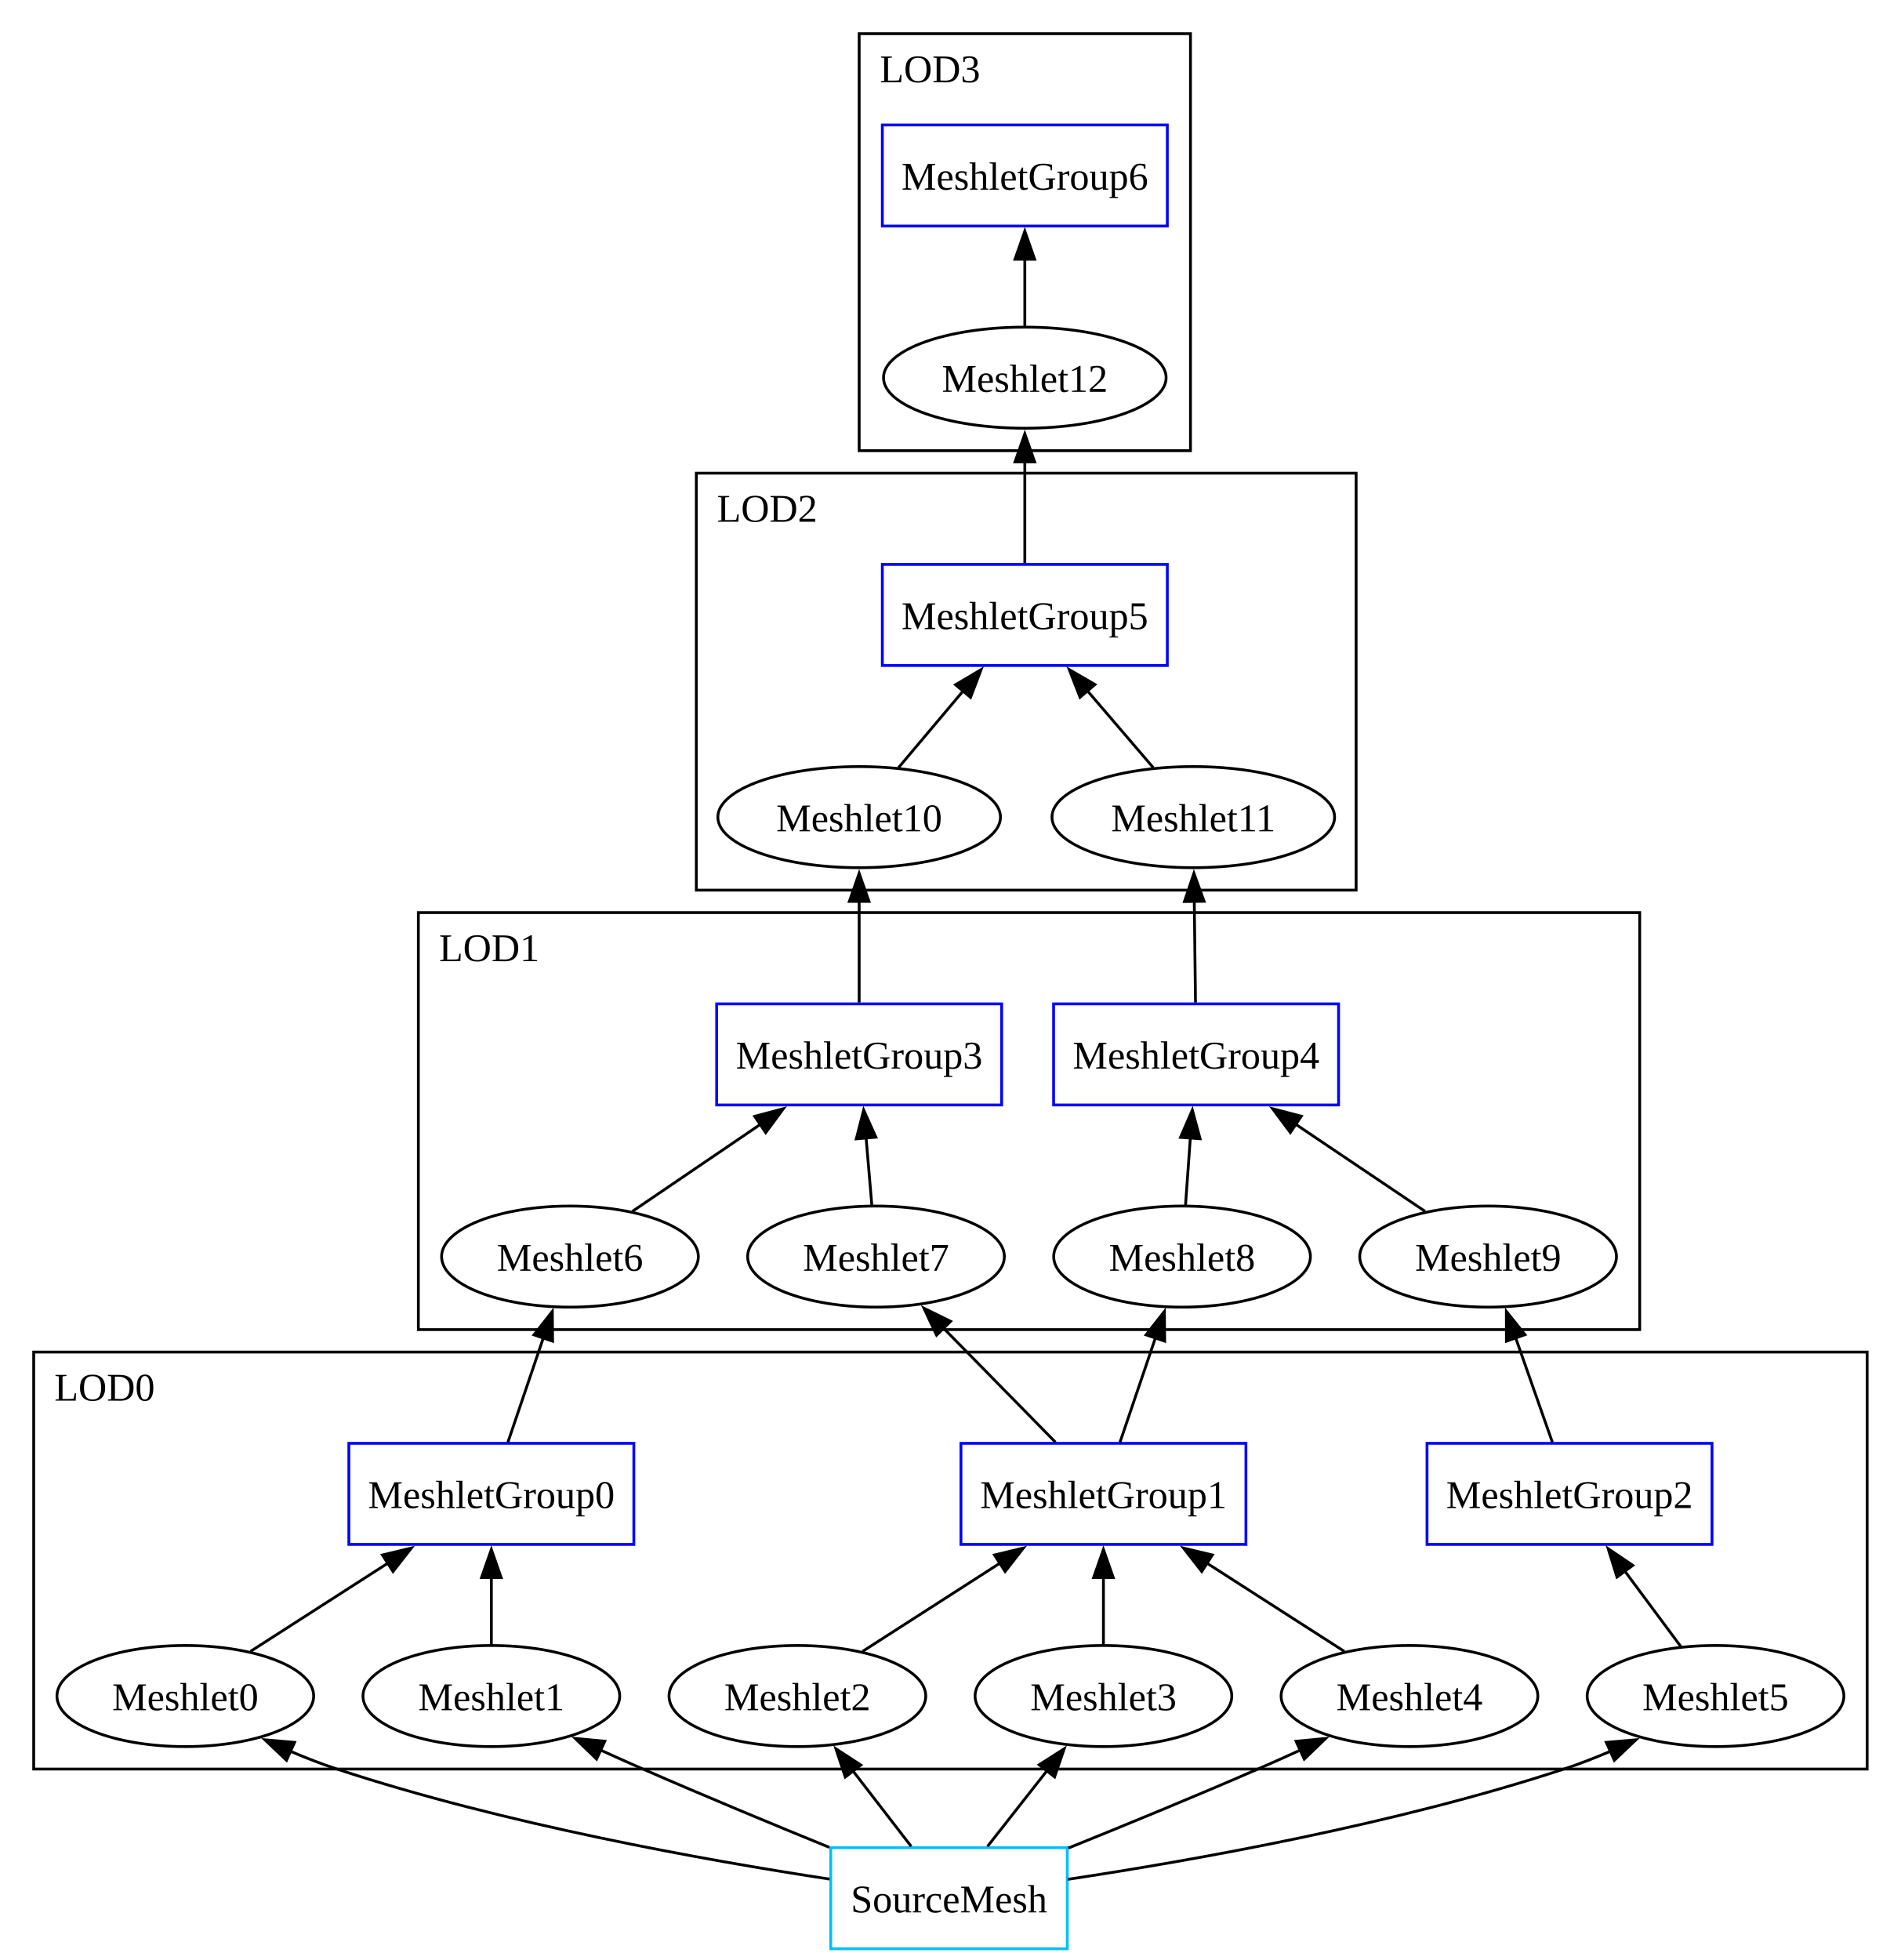
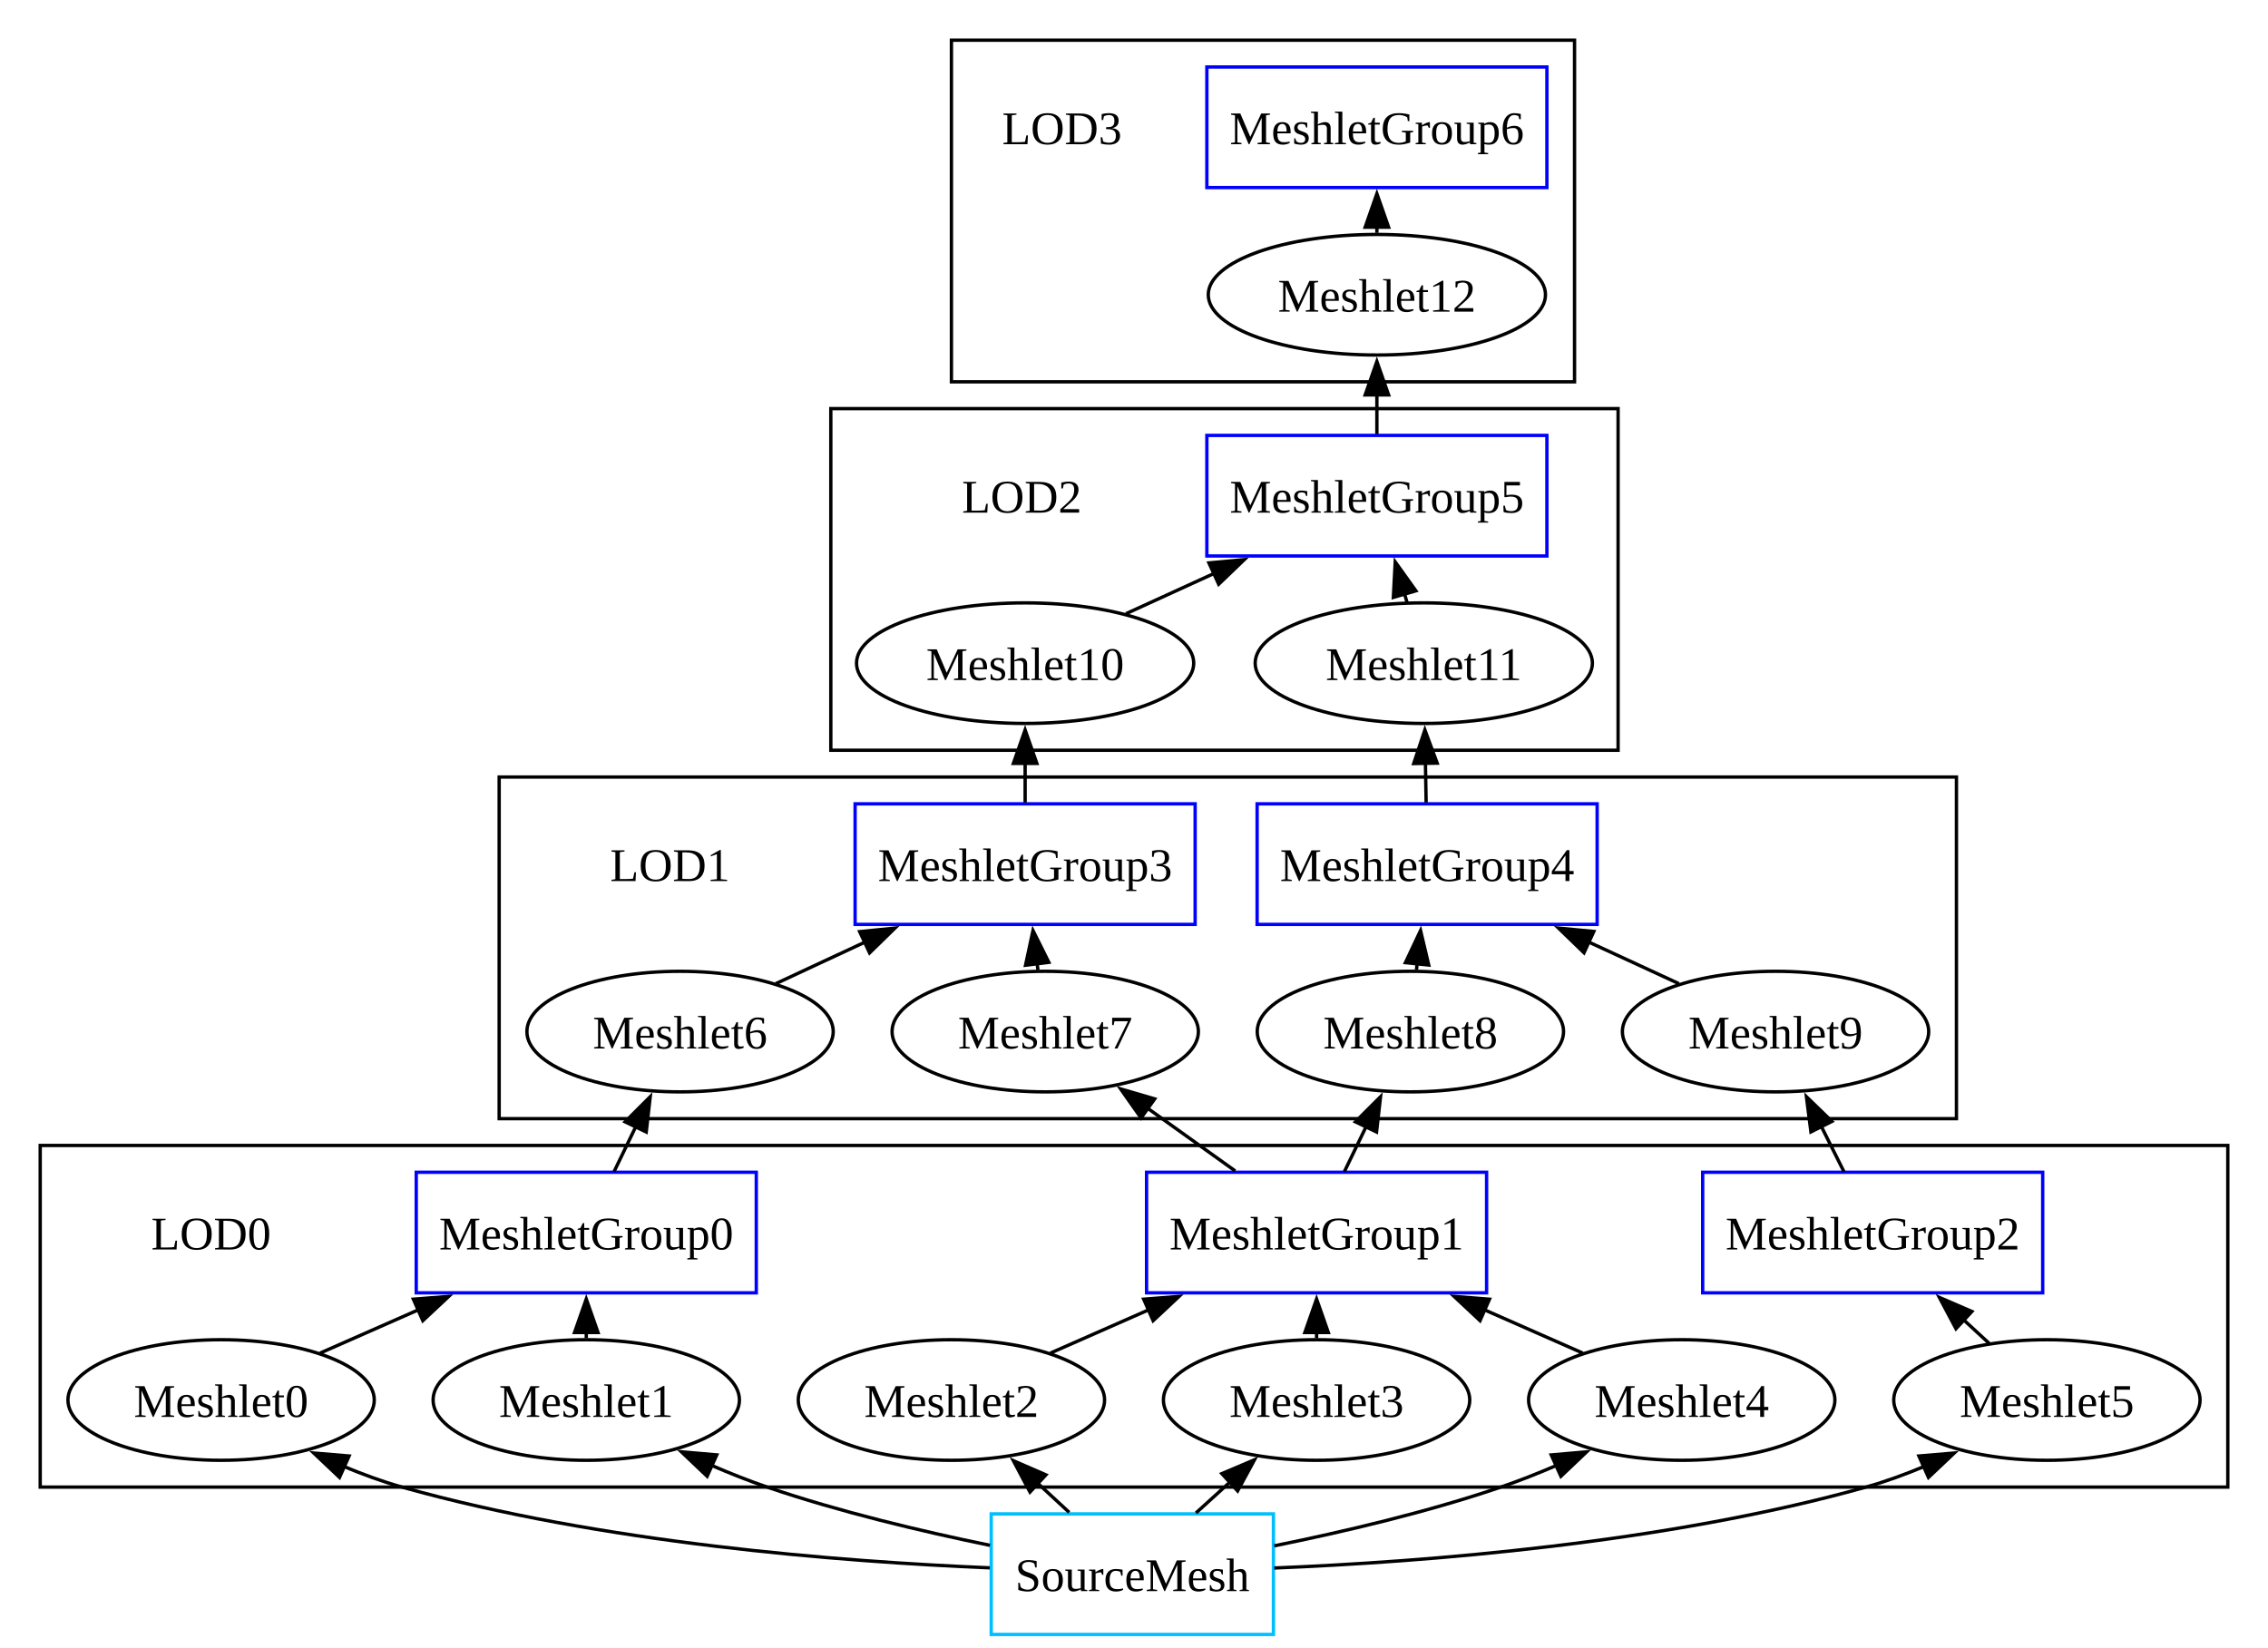
- <svg xmlns="http://www.w3.org/2000/svg" width="677pt" height="698pt" viewBox="0.00 0.00 677.00 698.00">
-   <g id="graph0" class="graph" transform="scale(1 1) rotate(0) translate(4 694)">
-     <polygon fill="white" stroke="none" points="-4,4 -4,-694 673,-694 673,4 -4,4" />
+ <svg xmlns="http://www.w3.org/2000/svg" width="677pt" height="492pt" viewBox="0.00 0.00 677.00 492.00">
+   <g id="graph0" class="graph" transform="scale(1 1) rotate(0) translate(4 488)">
+     <polygon fill="white" stroke="none" points="-4,4 -4,-488 673,-488 673,4 -4,4" />
    <g id="clust1" class="cluster">
-       <polygon fill="none" stroke="black" points="8,-64 8,-212.5 661,-212.5 661,-64 8,-64" />
-       <text xml:space="preserve" text-anchor="middle" x="33.25" y="-195.2" font-family="Times New Roman,serif" font-size="14.00">LOD0</text>
+       <polygon fill="none" stroke="black" points="8,-44 8,-146 661,-146 661,-44 8,-44" />
    </g>
    <g id="clust2" class="cluster">
-       <polygon fill="none" stroke="black" points="145,-220.5 145,-369 580,-369 580,-220.5 145,-220.5" />
-       <text xml:space="preserve" text-anchor="middle" x="170.25" y="-351.7" font-family="Times New Roman,serif" font-size="14.00">LOD1</text>
+       <polygon fill="none" stroke="black" points="145,-154 145,-256 580,-256 580,-154 145,-154" />
    </g>
    <g id="clust3" class="cluster">
-       <polygon fill="none" stroke="black" points="244,-377 244,-525.5 479,-525.5 479,-377 244,-377" />
-       <text xml:space="preserve" text-anchor="middle" x="269.25" y="-508.2" font-family="Times New Roman,serif" font-size="14.00">LOD2</text>
+       <polygon fill="none" stroke="black" points="244,-264 244,-366 479,-366 479,-264 244,-264" />
    </g>
    <g id="clust4" class="cluster">
-       <polygon fill="none" stroke="black" points="302,-533.5 302,-682 420,-682 420,-533.5 302,-533.5" />
-       <text xml:space="preserve" text-anchor="middle" x="327.25" y="-664.7" font-family="Times New Roman,serif" font-size="14.00">LOD3</text>
+       <polygon fill="none" stroke="black" points="280,-374 280,-476 466,-476 466,-374 280,-374" />
    </g>
    <g id="node1" class="node">
-       <polygon fill="none" stroke="blue" points="221.75,-180 120.25,-180 120.25,-144 221.75,-144 221.75,-180" />
-       <text xml:space="preserve" text-anchor="middle" x="171" y="-156.95" font-family="Times New Roman,serif" font-size="14.00">MeshletGroup0</text>
+       <text xml:space="preserve" text-anchor="middle" x="59" y="-114.95" font-family="Times New Roman,serif" font-size="14.00">LOD0</text>
    </g>
    <g id="node2" class="node">
-       <ellipse fill="none" stroke="black" cx="62" cy="-90" rx="45.72" ry="18" />
-       <text xml:space="preserve" text-anchor="middle" x="62" y="-84.95" font-family="Times New Roman,serif" font-size="14.00">Meshlet0</text>
+       <text xml:space="preserve" text-anchor="middle" x="196" y="-224.95" font-family="Times New Roman,serif" font-size="14.00">LOD1</text>
+     </g>
+     <g id="node3" class="node">
+       <text xml:space="preserve" text-anchor="middle" x="301" y="-334.95" font-family="Times New Roman,serif" font-size="14.00">LOD2</text>
+     </g>
+     <g id="node4" class="node">
+       <text xml:space="preserve" text-anchor="middle" x="313" y="-444.95" font-family="Times New Roman,serif" font-size="14.00">LOD3</text>
+     </g>
+     <g id="node5" class="node">
+       <polygon fill="none" stroke="blue" points="221.75,-138 120.25,-138 120.25,-102 221.75,-102 221.75,-138" />
+       <text xml:space="preserve" text-anchor="middle" x="171" y="-114.95" font-family="Times New Roman,serif" font-size="14.00">MeshletGroup0</text>
+     </g>
+     <g id="node6" class="node">
+       <ellipse fill="none" stroke="black" cx="62" cy="-70" rx="45.72" ry="18" />
+       <text xml:space="preserve" text-anchor="middle" x="62" y="-64.95" font-family="Times New Roman,serif" font-size="14.00">Meshlet0</text>
    </g>
    <g id="edge1" class="edge">
-       <path fill="none" stroke="black" d="M134.52,-137.57C118.23,-127.11 99.53,-115.1 85.19,-105.89" />
-       <polygon fill="black" stroke="black" points="132.2,-140.24 142.5,-142.7 135.98,-134.35 132.2,-140.24" />
-     </g>
-     <g id="node3" class="node">
-       <ellipse fill="none" stroke="black" cx="171" cy="-90" rx="45.72" ry="18" />
-       <text xml:space="preserve" text-anchor="middle" x="171" y="-84.95" font-family="Times New Roman,serif" font-size="14.00">Meshlet1</text>
+       <path fill="none" stroke="black" d="M120.98,-96.97C110.91,-92.54 100.64,-88.02 91.55,-84.01" />
+       <polygon fill="black" stroke="black" points="119.39,-100.1 129.95,-100.93 122.21,-93.69 119.39,-100.1" />
+     </g>
+     <g id="node7" class="node">
+       <ellipse fill="none" stroke="black" cx="171" cy="-70" rx="45.72" ry="18" />
+       <text xml:space="preserve" text-anchor="middle" x="171" y="-64.95" font-family="Times New Roman,serif" font-size="14.00">Meshlet1</text>
    </g>
    <g id="edge2" class="edge">
-       <path fill="none" stroke="black" d="M171,-132.24C171,-124.04 171,-115.37 171,-108.1" />
-       <polygon fill="black" stroke="black" points="167.5,-132.18 171,-142.18 174.5,-132.18 167.5,-132.18" />
-     </g>
-     <g id="node21" class="node">
+       <path fill="none" stroke="black" d="M171,-90.5C171,-89.82 171,-89.14 171,-88.46" />
+       <polygon fill="black" stroke="black" points="167.5,-90.16 171,-100.16 174.5,-90.16 167.5,-90.16" />
+     </g>
+     <g id="node25" class="node">
      <polygon fill="none" stroke="deepskyblue" points="376.12,-36 291.88,-36 291.88,0 376.12,0 376.12,-36" />
      <text xml:space="preserve" text-anchor="middle" x="334" y="-12.95" font-family="Times New Roman,serif" font-size="14.00">SourceMesh</text>
    </g>
    <g id="edge21" class="edge">
-       <path fill="none" stroke="black" d="M99.3,-70.39C104.82,-68.03 110.5,-65.81 116,-64 175.46,-44.39 246.96,-31.58 291.46,-24.81" />
-       <polygon fill="black" stroke="black" points="98.04,-67.12 90.36,-74.41 100.91,-73.5 98.04,-67.12" />
+       <path fill="none" stroke="black" d="M98.37,-50.27C104.15,-47.85 110.16,-45.64 116,-44 175.41,-27.31 246.93,-21.73 291.44,-19.89" />
+       <polygon fill="black" stroke="black" points="97.35,-46.89 89.65,-54.17 100.21,-53.28 97.35,-46.89" />
    </g>
    <g id="edge22" class="edge">
-       <path fill="none" stroke="black" d="M209.77,-70.81C214.88,-68.49 220.05,-66.16 225,-64 246.76,-54.48 271.18,-44.35 291.38,-36.11" />
-       <polygon fill="black" stroke="black" points="208.48,-67.55 200.86,-74.91 211.41,-73.91 208.48,-67.55" />
-     </g>
-     <g id="node4" class="node">
-       <polygon fill="none" stroke="blue" points="439.75,-180 338.25,-180 338.25,-144 439.75,-144 439.75,-180" />
-       <text xml:space="preserve" text-anchor="middle" x="389" y="-156.95" font-family="Times New Roman,serif" font-size="14.00">MeshletGroup1</text>
-     </g>
-     <g id="node5" class="node">
-       <ellipse fill="none" stroke="black" cx="280" cy="-90" rx="45.72" ry="18" />
-       <text xml:space="preserve" text-anchor="middle" x="280" y="-84.95" font-family="Times New Roman,serif" font-size="14.00">Meshlet2</text>
+       <path fill="none" stroke="black" d="M208.34,-50.5C213.85,-48.13 219.52,-45.87 225,-44 246.49,-36.65 271.11,-30.8 291.5,-26.61" />
+       <polygon fill="black" stroke="black" points="207.08,-47.23 199.4,-54.53 209.95,-53.61 207.08,-47.23" />
+     </g>
+     <g id="node8" class="node">
+       <polygon fill="none" stroke="blue" points="439.75,-138 338.25,-138 338.25,-102 439.75,-102 439.75,-138" />
+       <text xml:space="preserve" text-anchor="middle" x="389" y="-114.95" font-family="Times New Roman,serif" font-size="14.00">MeshletGroup1</text>
+     </g>
+     <g id="node9" class="node">
+       <ellipse fill="none" stroke="black" cx="280" cy="-70" rx="45.72" ry="18" />
+       <text xml:space="preserve" text-anchor="middle" x="280" y="-64.95" font-family="Times New Roman,serif" font-size="14.00">Meshlet2</text>
    </g>
    <g id="edge3" class="edge">
-       <path fill="none" stroke="black" d="M352.52,-137.57C336.23,-127.11 317.53,-115.1 303.19,-105.89" />
-       <polygon fill="black" stroke="black" points="350.2,-140.24 360.5,-142.7 353.98,-134.35 350.2,-140.24" />
-     </g>
-     <g id="node6" class="node">
-       <ellipse fill="none" stroke="black" cx="389" cy="-90" rx="45.72" ry="18" />
-       <text xml:space="preserve" text-anchor="middle" x="389" y="-84.95" font-family="Times New Roman,serif" font-size="14.00">Meshlet3</text>
+       <path fill="none" stroke="black" d="M338.98,-96.97C328.91,-92.54 318.64,-88.02 309.55,-84.01" />
+       <polygon fill="black" stroke="black" points="337.39,-100.1 347.95,-100.93 340.21,-93.69 337.39,-100.1" />
+     </g>
+     <g id="node10" class="node">
+       <ellipse fill="none" stroke="black" cx="389" cy="-70" rx="45.72" ry="18" />
+       <text xml:space="preserve" text-anchor="middle" x="389" y="-64.95" font-family="Times New Roman,serif" font-size="14.00">Meshlet3</text>
    </g>
    <g id="edge4" class="edge">
-       <path fill="none" stroke="black" d="M389,-132.24C389,-124.04 389,-115.37 389,-108.1" />
-       <polygon fill="black" stroke="black" points="385.5,-132.18 389,-142.18 392.5,-132.18 385.5,-132.18" />
-     </g>
-     <g id="node7" class="node">
-       <ellipse fill="none" stroke="black" cx="498" cy="-90" rx="45.72" ry="18" />
-       <text xml:space="preserve" text-anchor="middle" x="498" y="-84.95" font-family="Times New Roman,serif" font-size="14.00">Meshlet4</text>
+       <path fill="none" stroke="black" d="M389,-90.5C389,-89.82 389,-89.14 389,-88.46" />
+       <polygon fill="black" stroke="black" points="385.5,-90.16 389,-100.16 392.5,-90.16 385.5,-90.16" />
+     </g>
+     <g id="node11" class="node">
+       <ellipse fill="none" stroke="black" cx="498" cy="-70" rx="45.72" ry="18" />
+       <text xml:space="preserve" text-anchor="middle" x="498" y="-64.95" font-family="Times New Roman,serif" font-size="14.00">Meshlet4</text>
    </g>
    <g id="edge5" class="edge">
-       <path fill="none" stroke="black" d="M425.48,-137.57C441.77,-127.11 460.47,-115.1 474.81,-105.89" />
-       <polygon fill="black" stroke="black" points="424.02,-134.35 417.5,-142.7 427.8,-140.24 424.02,-134.35" />
+       <path fill="none" stroke="black" d="M439.02,-96.97C449.09,-92.54 459.36,-88.02 468.45,-84.01" />
+       <polygon fill="black" stroke="black" points="437.79,-93.69 430.05,-100.93 440.61,-100.1 437.79,-93.69" />
    </g>
    <g id="edge23" class="edge">
-       <path fill="none" stroke="black" d="M299.68,-63.48C306.61,-54.5 314.24,-44.61 320.54,-36.45" />
-       <polygon fill="black" stroke="black" points="297.06,-61.16 293.72,-71.21 302.6,-65.43 297.06,-61.16" />
+       <path fill="none" stroke="black" d="M305.67,-45.23C308.86,-42.27 312.09,-39.29 315.16,-36.45" />
+       <polygon fill="black" stroke="black" points="303.45,-42.51 298.49,-51.88 308.21,-47.65 303.45,-42.51" />
    </g>
    <g id="edge24" class="edge">
-       <path fill="none" stroke="black" d="M368.95,-63.48C361.89,-54.5 354.12,-44.61 347.71,-36.45" />
-       <polygon fill="black" stroke="black" points="366.1,-65.52 375.03,-71.22 371.6,-61.2 366.1,-65.52" />
+       <path fill="none" stroke="black" d="M363.23,-45.57C359.79,-42.44 356.31,-39.28 353,-36.28" />
+       <polygon fill="black" stroke="black" points="360.72,-48.02 370.48,-52.16 365.43,-42.85 360.72,-48.02" />
    </g>
    <g id="edge25" class="edge">
-       <path fill="none" stroke="black" d="M459.23,-70.8C454.13,-68.47 448.95,-66.16 444,-64 421.87,-54.36 396.99,-44.13 376.5,-35.86" />
-       <polygon fill="black" stroke="black" points="457.6,-73.9 468.15,-74.89 460.52,-67.54 457.6,-73.9" />
-     </g>
-     <g id="node8" class="node">
-       <polygon fill="none" stroke="blue" points="605.75,-180 504.25,-180 504.25,-144 605.75,-144 605.75,-180" />
-       <text xml:space="preserve" text-anchor="middle" x="555" y="-156.95" font-family="Times New Roman,serif" font-size="14.00">MeshletGroup2</text>
-     </g>
-     <g id="node9" class="node">
-       <ellipse fill="none" stroke="black" cx="607" cy="-90" rx="45.72" ry="18" />
-       <text xml:space="preserve" text-anchor="middle" x="607" y="-84.95" font-family="Times New Roman,serif" font-size="14.00">Meshlet5</text>
+       <path fill="none" stroke="black" d="M460.67,-50.49C455.15,-48.12 449.48,-45.87 444,-44 422.13,-36.54 397.05,-30.65 376.36,-26.46" />
+       <polygon fill="black" stroke="black" points="459.05,-53.6 469.61,-54.52 461.93,-47.22 459.05,-53.6" />
+     </g>
+     <g id="node12" class="node">
+       <polygon fill="none" stroke="blue" points="605.75,-138 504.25,-138 504.25,-102 605.75,-102 605.75,-138" />
+       <text xml:space="preserve" text-anchor="middle" x="555" y="-114.95" font-family="Times New Roman,serif" font-size="14.00">MeshletGroup2</text>
+     </g>
+     <g id="node13" class="node">
+       <ellipse fill="none" stroke="black" cx="607" cy="-70" rx="45.72" ry="18" />
+       <text xml:space="preserve" text-anchor="middle" x="607" y="-64.95" font-family="Times New Roman,serif" font-size="14.00">Meshlet5</text>
    </g>
    <g id="edge6" class="edge">
-       <path fill="none" stroke="black" d="M574.57,-134.66C581.3,-125.59 588.65,-115.7 594.65,-107.62" />
-       <polygon fill="black" stroke="black" points="571.91,-132.37 568.76,-142.48 577.53,-136.54 571.91,-132.37" />
+       <path fill="none" stroke="black" d="M582.08,-94C584.71,-91.58 587.32,-89.16 589.81,-86.87" />
+       <polygon fill="black" stroke="black" points="579.86,-91.29 574.89,-100.64 584.61,-96.43 579.86,-91.29" />
    </g>
    <g id="edge26" class="edge">
-       <path fill="none" stroke="black" d="M569.7,-70.39C564.18,-68.03 558.5,-65.81 553,-64 493.09,-44.27 421,-31.46 376.33,-24.73" />
-       <polygon fill="black" stroke="black" points="568.09,-73.5 578.64,-74.41 570.96,-67.11 568.09,-73.5" />
-     </g>
-     <g id="node10" class="node">
-       <ellipse fill="none" stroke="black" cx="199" cy="-246.5" rx="45.72" ry="18" />
-       <text xml:space="preserve" text-anchor="middle" x="199" y="-241.45" font-family="Times New Roman,serif" font-size="14.00">Meshlet6</text>
+       <path fill="none" stroke="black" d="M570.63,-50.27C564.85,-47.84 558.84,-45.64 553,-44 493.13,-27.2 421.02,-21.65 376.34,-19.84" />
+       <polygon fill="black" stroke="black" points="568.79,-53.28 579.35,-54.17 571.65,-46.89 568.79,-53.28" />
+     </g>
+     <g id="node14" class="node">
+       <ellipse fill="none" stroke="black" cx="199" cy="-180" rx="45.72" ry="18" />
+       <text xml:space="preserve" text-anchor="middle" x="199" y="-174.95" font-family="Times New Roman,serif" font-size="14.00">Meshlet6</text>
    </g>
    <g id="edge7" class="edge">
-       <path fill="none" stroke="black" d="M189.57,-217.71C185.37,-205.35 180.56,-191.18 176.89,-180.36" />
-       <polygon fill="black" stroke="black" points="186.18,-218.63 192.71,-226.97 192.81,-216.38 186.18,-218.63" />
-     </g>
-     <g id="node11" class="node">
-       <ellipse fill="none" stroke="black" cx="308" cy="-246.5" rx="45.72" ry="18" />
-       <text xml:space="preserve" text-anchor="middle" x="308" y="-241.45" font-family="Times New Roman,serif" font-size="14.00">Meshlet7</text>
+       <path fill="none" stroke="black" d="M185.76,-151.57C183.55,-147 181.32,-142.38 179.29,-138.17" />
+       <polygon fill="black" stroke="black" points="182.59,-153.06 190.09,-160.55 188.9,-150.02 182.59,-153.06" />
+     </g>
+     <g id="node15" class="node">
+       <ellipse fill="none" stroke="black" cx="308" cy="-180" rx="45.72" ry="18" />
+       <text xml:space="preserve" text-anchor="middle" x="308" y="-174.95" font-family="Times New Roman,serif" font-size="14.00">Meshlet7</text>
    </g>
    <g id="edge8" class="edge">
-       <path fill="none" stroke="black" d="M331.98,-221.07C344.81,-208.01 360.31,-192.22 371.91,-180.4" />
-       <polygon fill="black" stroke="black" points="329.57,-218.53 325.06,-228.12 334.57,-223.44 329.57,-218.53" />
-     </g>
-     <g id="node12" class="node">
-       <ellipse fill="none" stroke="black" cx="417" cy="-246.5" rx="45.72" ry="18" />
-       <text xml:space="preserve" text-anchor="middle" x="417" y="-241.45" font-family="Times New Roman,serif" font-size="14.00">Meshlet8</text>
+       <path fill="none" stroke="black" d="M338.37,-157.25C347.07,-151.02 356.43,-144.32 364.71,-138.39" />
+       <polygon fill="black" stroke="black" points="336.61,-154.21 330.51,-162.88 340.68,-159.9 336.61,-154.21" />
+     </g>
+     <g id="node16" class="node">
+       <ellipse fill="none" stroke="black" cx="417" cy="-180" rx="45.72" ry="18" />
+       <text xml:space="preserve" text-anchor="middle" x="417" y="-174.95" font-family="Times New Roman,serif" font-size="14.00">Meshlet8</text>
    </g>
    <g id="edge9" class="edge">
-       <path fill="none" stroke="black" d="M407.57,-217.71C403.37,-205.35 398.56,-191.18 394.89,-180.36" />
-       <polygon fill="black" stroke="black" points="404.18,-218.63 410.71,-226.97 410.81,-216.38 404.18,-218.63" />
-     </g>
-     <g id="node13" class="node">
-       <ellipse fill="none" stroke="black" cx="526" cy="-246.5" rx="45.72" ry="18" />
-       <text xml:space="preserve" text-anchor="middle" x="526" y="-241.45" font-family="Times New Roman,serif" font-size="14.00">Meshlet9</text>
+       <path fill="none" stroke="black" d="M403.76,-151.57C401.55,-147 399.32,-142.38 397.29,-138.17" />
+       <polygon fill="black" stroke="black" points="400.59,-153.06 408.09,-160.55 406.9,-150.02 400.59,-153.06" />
+     </g>
+     <g id="node17" class="node">
+       <ellipse fill="none" stroke="black" cx="526" cy="-180" rx="45.72" ry="18" />
+       <text xml:space="preserve" text-anchor="middle" x="526" y="-174.95" font-family="Times New Roman,serif" font-size="14.00">Meshlet9</text>
    </g>
    <g id="edge10" class="edge">
-       <path fill="none" stroke="black" d="M535.77,-217.71C540.11,-205.35 545.09,-191.18 548.9,-180.36" />
-       <polygon fill="black" stroke="black" points="532.53,-216.38 532.51,-226.98 539.13,-218.7 532.53,-216.38" />
-     </g>
-     <g id="node14" class="node">
-       <polygon fill="none" stroke="blue" points="352.75,-336.5 251.25,-336.5 251.25,-300.5 352.75,-300.5 352.75,-336.5" />
-       <text xml:space="preserve" text-anchor="middle" x="302" y="-313.45" font-family="Times New Roman,serif" font-size="14.00">MeshletGroup3</text>
+       <path fill="none" stroke="black" d="M539.53,-151.95C541.87,-147.26 544.25,-142.5 546.42,-138.17" />
+       <polygon fill="black" stroke="black" points="536.56,-150.05 535.22,-160.56 542.82,-153.18 536.56,-150.05" />
+     </g>
+     <g id="node18" class="node">
+       <polygon fill="none" stroke="blue" points="352.75,-248 251.25,-248 251.25,-212 352.75,-212 352.75,-248" />
+       <text xml:space="preserve" text-anchor="middle" x="302" y="-224.95" font-family="Times New Roman,serif" font-size="14.00">MeshletGroup3</text>
    </g>
    <g id="edge11" class="edge">
-       <path fill="none" stroke="black" d="M267.16,-293.82C251.99,-283.51 234.65,-271.73 221.26,-262.63" />
-       <polygon fill="black" stroke="black" points="264.78,-296.44 275.02,-299.17 268.72,-290.65 264.78,-296.44" />
+       <path fill="none" stroke="black" d="M254.33,-206.78C245.18,-202.52 235.87,-198.18 227.57,-194.31" />
+       <polygon fill="black" stroke="black" points="252.61,-209.84 263.15,-210.9 255.57,-203.5 252.61,-209.84" />
    </g>
    <g id="edge12" class="edge">
-       <path fill="none" stroke="black" d="M304.47,-288.74C305.17,-280.54 305.91,-271.87 306.53,-264.6" />
-       <polygon fill="black" stroke="black" points="300.98,-288.43 303.61,-298.69 307.95,-289.02 300.98,-288.43" />
-     </g>
-     <g id="node15" class="node">
-       <polygon fill="none" stroke="blue" points="472.75,-336.5 371.25,-336.5 371.25,-300.5 472.75,-300.5 472.75,-336.5" />
-       <text xml:space="preserve" text-anchor="middle" x="422" y="-313.45" font-family="Times New Roman,serif" font-size="14.00">MeshletGroup4</text>
+       <path fill="none" stroke="black" d="M305.56,-200.5C305.65,-199.82 305.73,-199.14 305.82,-198.46" />
+       <polygon fill="black" stroke="black" points="302.12,-199.81 304.35,-210.17 309.07,-200.68 302.12,-199.81" />
+     </g>
+     <g id="node19" class="node">
+       <polygon fill="none" stroke="blue" points="472.75,-248 371.25,-248 371.25,-212 472.75,-212 472.75,-248" />
+       <text xml:space="preserve" text-anchor="middle" x="422" y="-224.95" font-family="Times New Roman,serif" font-size="14.00">MeshletGroup4</text>
    </g>
    <g id="edge13" class="edge">
-       <path fill="none" stroke="black" d="M419.95,-288.74C419.36,-280.54 418.74,-271.87 418.22,-264.6" />
-       <polygon fill="black" stroke="black" points="416.45,-288.96 420.66,-298.69 423.43,-288.46 416.45,-288.96" />
+       <path fill="none" stroke="black" d="M419.03,-200.5C418.96,-199.82 418.89,-199.14 418.82,-198.46" />
+       <polygon fill="black" stroke="black" points="415.52,-200.58 420.04,-210.17 422.48,-199.86 415.52,-200.58" />
    </g>
    <g id="edge14" class="edge">
-       <path fill="none" stroke="black" d="M457.18,-293.82C472.5,-283.51 490.01,-271.73 503.53,-262.63" />
-       <polygon fill="black" stroke="black" points="455.57,-290.68 449.23,-299.17 459.48,-296.49 455.57,-290.68" />
-     </g>
-     <g id="node16" class="node">
-       <ellipse fill="none" stroke="black" cx="302" cy="-403" rx="50.33" ry="18" />
-       <text xml:space="preserve" text-anchor="middle" x="302" y="-397.95" font-family="Times New Roman,serif" font-size="14.00">Meshlet10</text>
+       <path fill="none" stroke="black" d="M470.14,-206.78C479.37,-202.52 488.77,-198.18 497.16,-194.31" />
+       <polygon fill="black" stroke="black" points="468.83,-203.53 461.21,-210.9 471.76,-209.89 468.83,-203.53" />
+     </g>
+     <g id="node20" class="node">
+       <ellipse fill="none" stroke="black" cx="302" cy="-290" rx="50.33" ry="18" />
+       <text xml:space="preserve" text-anchor="middle" x="302" y="-284.95" font-family="Times New Roman,serif" font-size="14.00">Meshlet10</text>
    </g>
    <g id="edge15" class="edge">
-       <path fill="none" stroke="black" d="M302,-373.14C302,-361.08 302,-347.47 302,-336.97" />
-       <polygon fill="black" stroke="black" points="298.5,-372.99 302,-382.99 305.5,-372.99 298.5,-372.99" />
-     </g>
-     <g id="node17" class="node">
-       <ellipse fill="none" stroke="black" cx="421" cy="-403" rx="50.33" ry="18" />
-       <text xml:space="preserve" text-anchor="middle" x="421" y="-397.95" font-family="Times New Roman,serif" font-size="14.00">Meshlet11</text>
+       <path fill="none" stroke="black" d="M302,-260.37C302,-256.27 302,-252.17 302,-248.39" />
+       <polygon fill="black" stroke="black" points="298.5,-260.08 302,-270.08 305.5,-260.08 298.5,-260.08" />
+     </g>
+     <g id="node21" class="node">
+       <ellipse fill="none" stroke="black" cx="421" cy="-290" rx="50.33" ry="18" />
+       <text xml:space="preserve" text-anchor="middle" x="421" y="-284.95" font-family="Times New Roman,serif" font-size="14.00">Meshlet11</text>
    </g>
    <g id="edge16" class="edge">
-       <path fill="none" stroke="black" d="M421.35,-373.14C421.5,-361.08 421.66,-347.47 421.79,-336.97" />
-       <polygon fill="black" stroke="black" points="417.85,-372.95 421.23,-382.99 424.85,-373.03 417.85,-372.95" />
-     </g>
-     <g id="node18" class="node">
-       <polygon fill="none" stroke="blue" points="411.75,-493 310.25,-493 310.25,-457 411.75,-457 411.75,-493" />
-       <text xml:space="preserve" text-anchor="middle" x="361" y="-469.95" font-family="Times New Roman,serif" font-size="14.00">MeshletGroup5</text>
+       <path fill="none" stroke="black" d="M421.49,-260.37C421.56,-256.27 421.63,-252.17 421.7,-248.39" />
+       <polygon fill="black" stroke="black" points="418,-260.03 421.33,-270.08 425,-260.15 418,-260.03" />
+     </g>
+     <g id="node22" class="node">
+       <polygon fill="none" stroke="blue" points="457.75,-358 356.25,-358 356.25,-322 457.75,-322 457.75,-358" />
+       <text xml:space="preserve" text-anchor="middle" x="407" y="-334.95" font-family="Times New Roman,serif" font-size="14.00">MeshletGroup5</text>
    </g>
    <g id="edge17" class="edge">
-       <path fill="none" stroke="black" d="M339.04,-447.94C331.33,-438.8 322.89,-428.78 316.01,-420.62" />
-       <polygon fill="black" stroke="black" points="336.32,-450.15 345.44,-455.54 341.67,-445.64 336.32,-450.15" />
+       <path fill="none" stroke="black" d="M358.41,-316.79C349.44,-312.69 340.33,-308.52 332.11,-304.77" />
+       <polygon fill="black" stroke="black" points="356.87,-319.93 367.42,-320.91 359.78,-313.57 356.87,-319.93" />
    </g>
    <g id="edge18" class="edge">
-       <path fill="none" stroke="black" d="M383.09,-448.23C390.99,-439.01 399.69,-428.87 406.75,-420.62" />
-       <polygon fill="black" stroke="black" points="380.67,-445.68 376.82,-455.55 385.98,-450.23 380.67,-445.68" />
-     </g>
-     <g id="node19" class="node">
-       <ellipse fill="none" stroke="black" cx="361" cy="-559.5" rx="50.33" ry="18" />
-       <text xml:space="preserve" text-anchor="middle" x="361" y="-554.45" font-family="Times New Roman,serif" font-size="14.00">Meshlet12</text>
+       <path fill="none" stroke="black" d="M415.27,-310.65C415.52,-309.8 415.76,-308.97 416,-308.14" />
+       <polygon fill="black" stroke="black" points="411.92,-309.64 412.48,-320.22 418.64,-311.6 411.92,-309.64" />
+     </g>
+     <g id="node23" class="node">
+       <ellipse fill="none" stroke="black" cx="407" cy="-400" rx="50.33" ry="18" />
+       <text xml:space="preserve" text-anchor="middle" x="407" y="-394.95" font-family="Times New Roman,serif" font-size="14.00">Meshlet12</text>
    </g>
    <g id="edge19" class="edge">
-       <path fill="none" stroke="black" d="M361,-529.64C361,-517.58 361,-503.97 361,-493.47" />
-       <polygon fill="black" stroke="black" points="357.5,-529.49 361,-539.49 364.5,-529.49 357.5,-529.49" />
-     </g>
-     <g id="node20" class="node">
-       <polygon fill="none" stroke="blue" points="411.75,-649.5 310.25,-649.5 310.25,-613.5 411.75,-613.5 411.75,-649.5" />
-       <text xml:space="preserve" text-anchor="middle" x="361" y="-626.45" font-family="Times New Roman,serif" font-size="14.00">MeshletGroup6</text>
+       <path fill="none" stroke="black" d="M407,-370.37C407,-366.27 407,-362.17 407,-358.39" />
+       <polygon fill="black" stroke="black" points="403.5,-370.08 407,-380.08 410.5,-370.08 403.5,-370.08" />
+     </g>
+     <g id="node24" class="node">
+       <polygon fill="none" stroke="blue" points="457.75,-468 356.25,-468 356.25,-432 457.75,-432 457.75,-468" />
+       <text xml:space="preserve" text-anchor="middle" x="407" y="-444.95" font-family="Times New Roman,serif" font-size="14.00">MeshletGroup6</text>
    </g>
    <g id="edge20" class="edge">
-       <path fill="none" stroke="black" d="M361,-601.74C361,-593.54 361,-584.87 361,-577.6" />
-       <polygon fill="black" stroke="black" points="357.5,-601.68 361,-611.68 364.5,-601.68 357.5,-601.68" />
+       <path fill="none" stroke="black" d="M407,-420.5C407,-419.82 407,-419.14 407,-418.46" />
+       <polygon fill="black" stroke="black" points="403.5,-420.16 407,-430.16 410.5,-420.16 403.5,-420.16" />
    </g>
  </g>
</svg>
